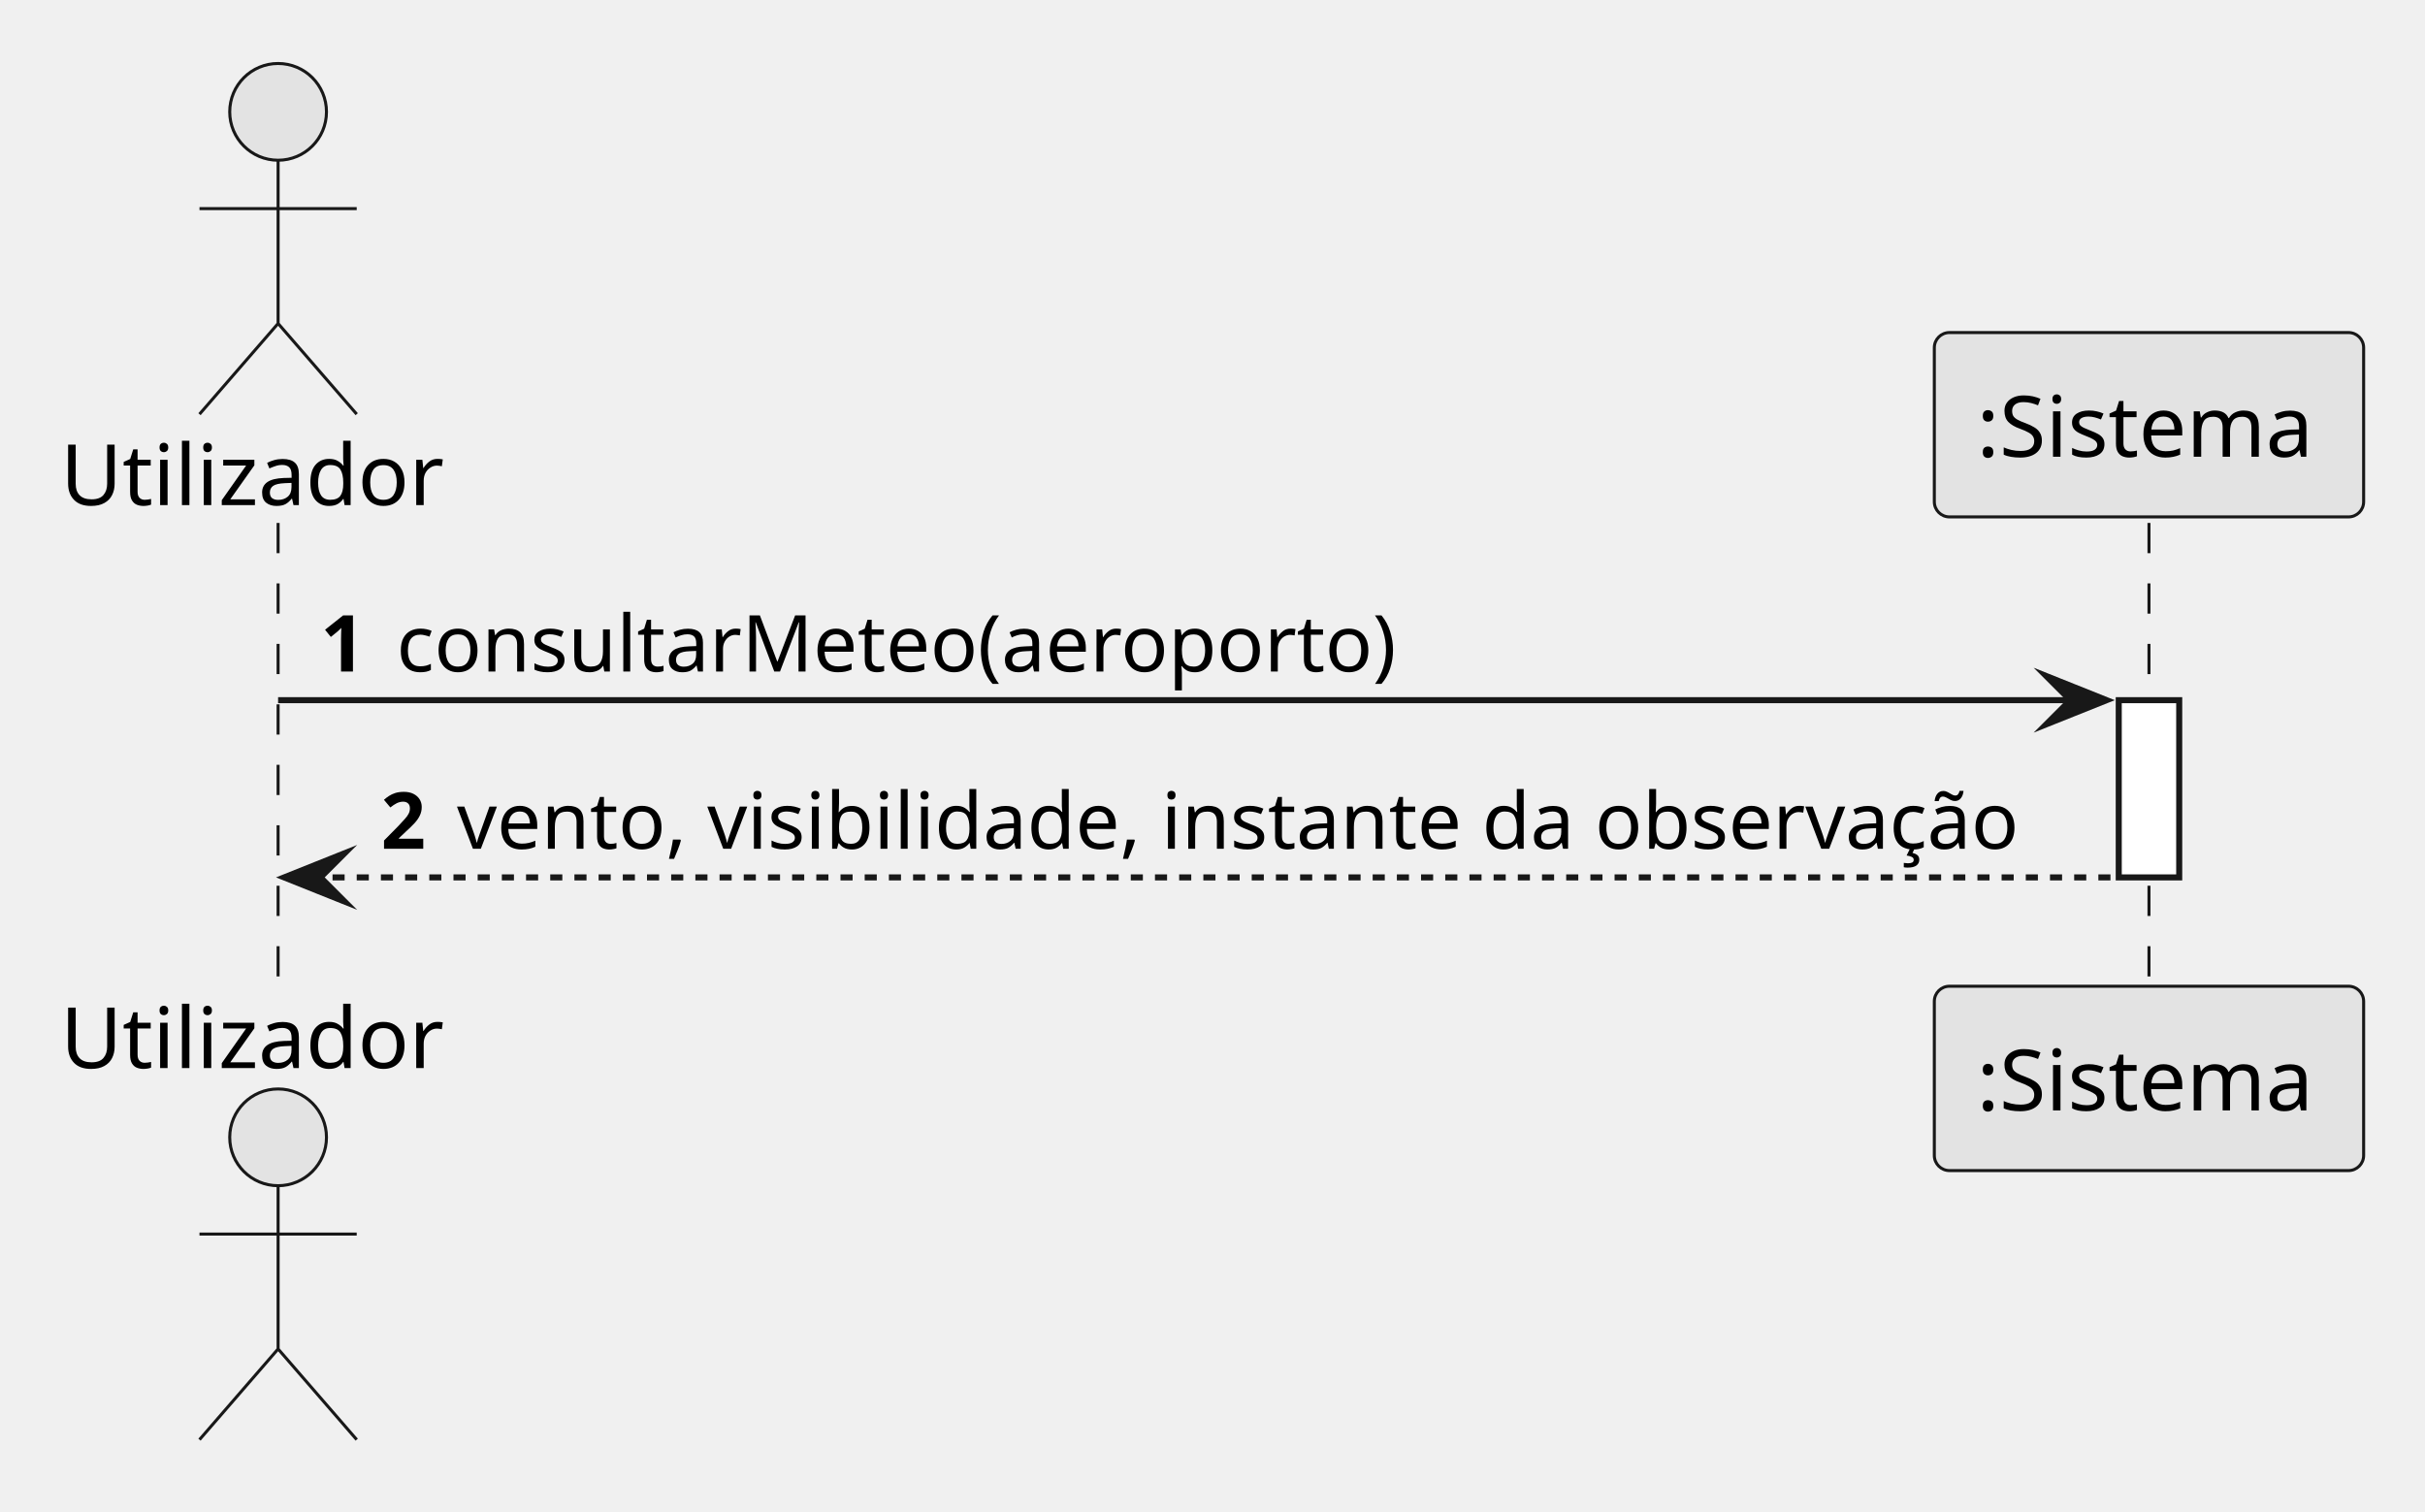
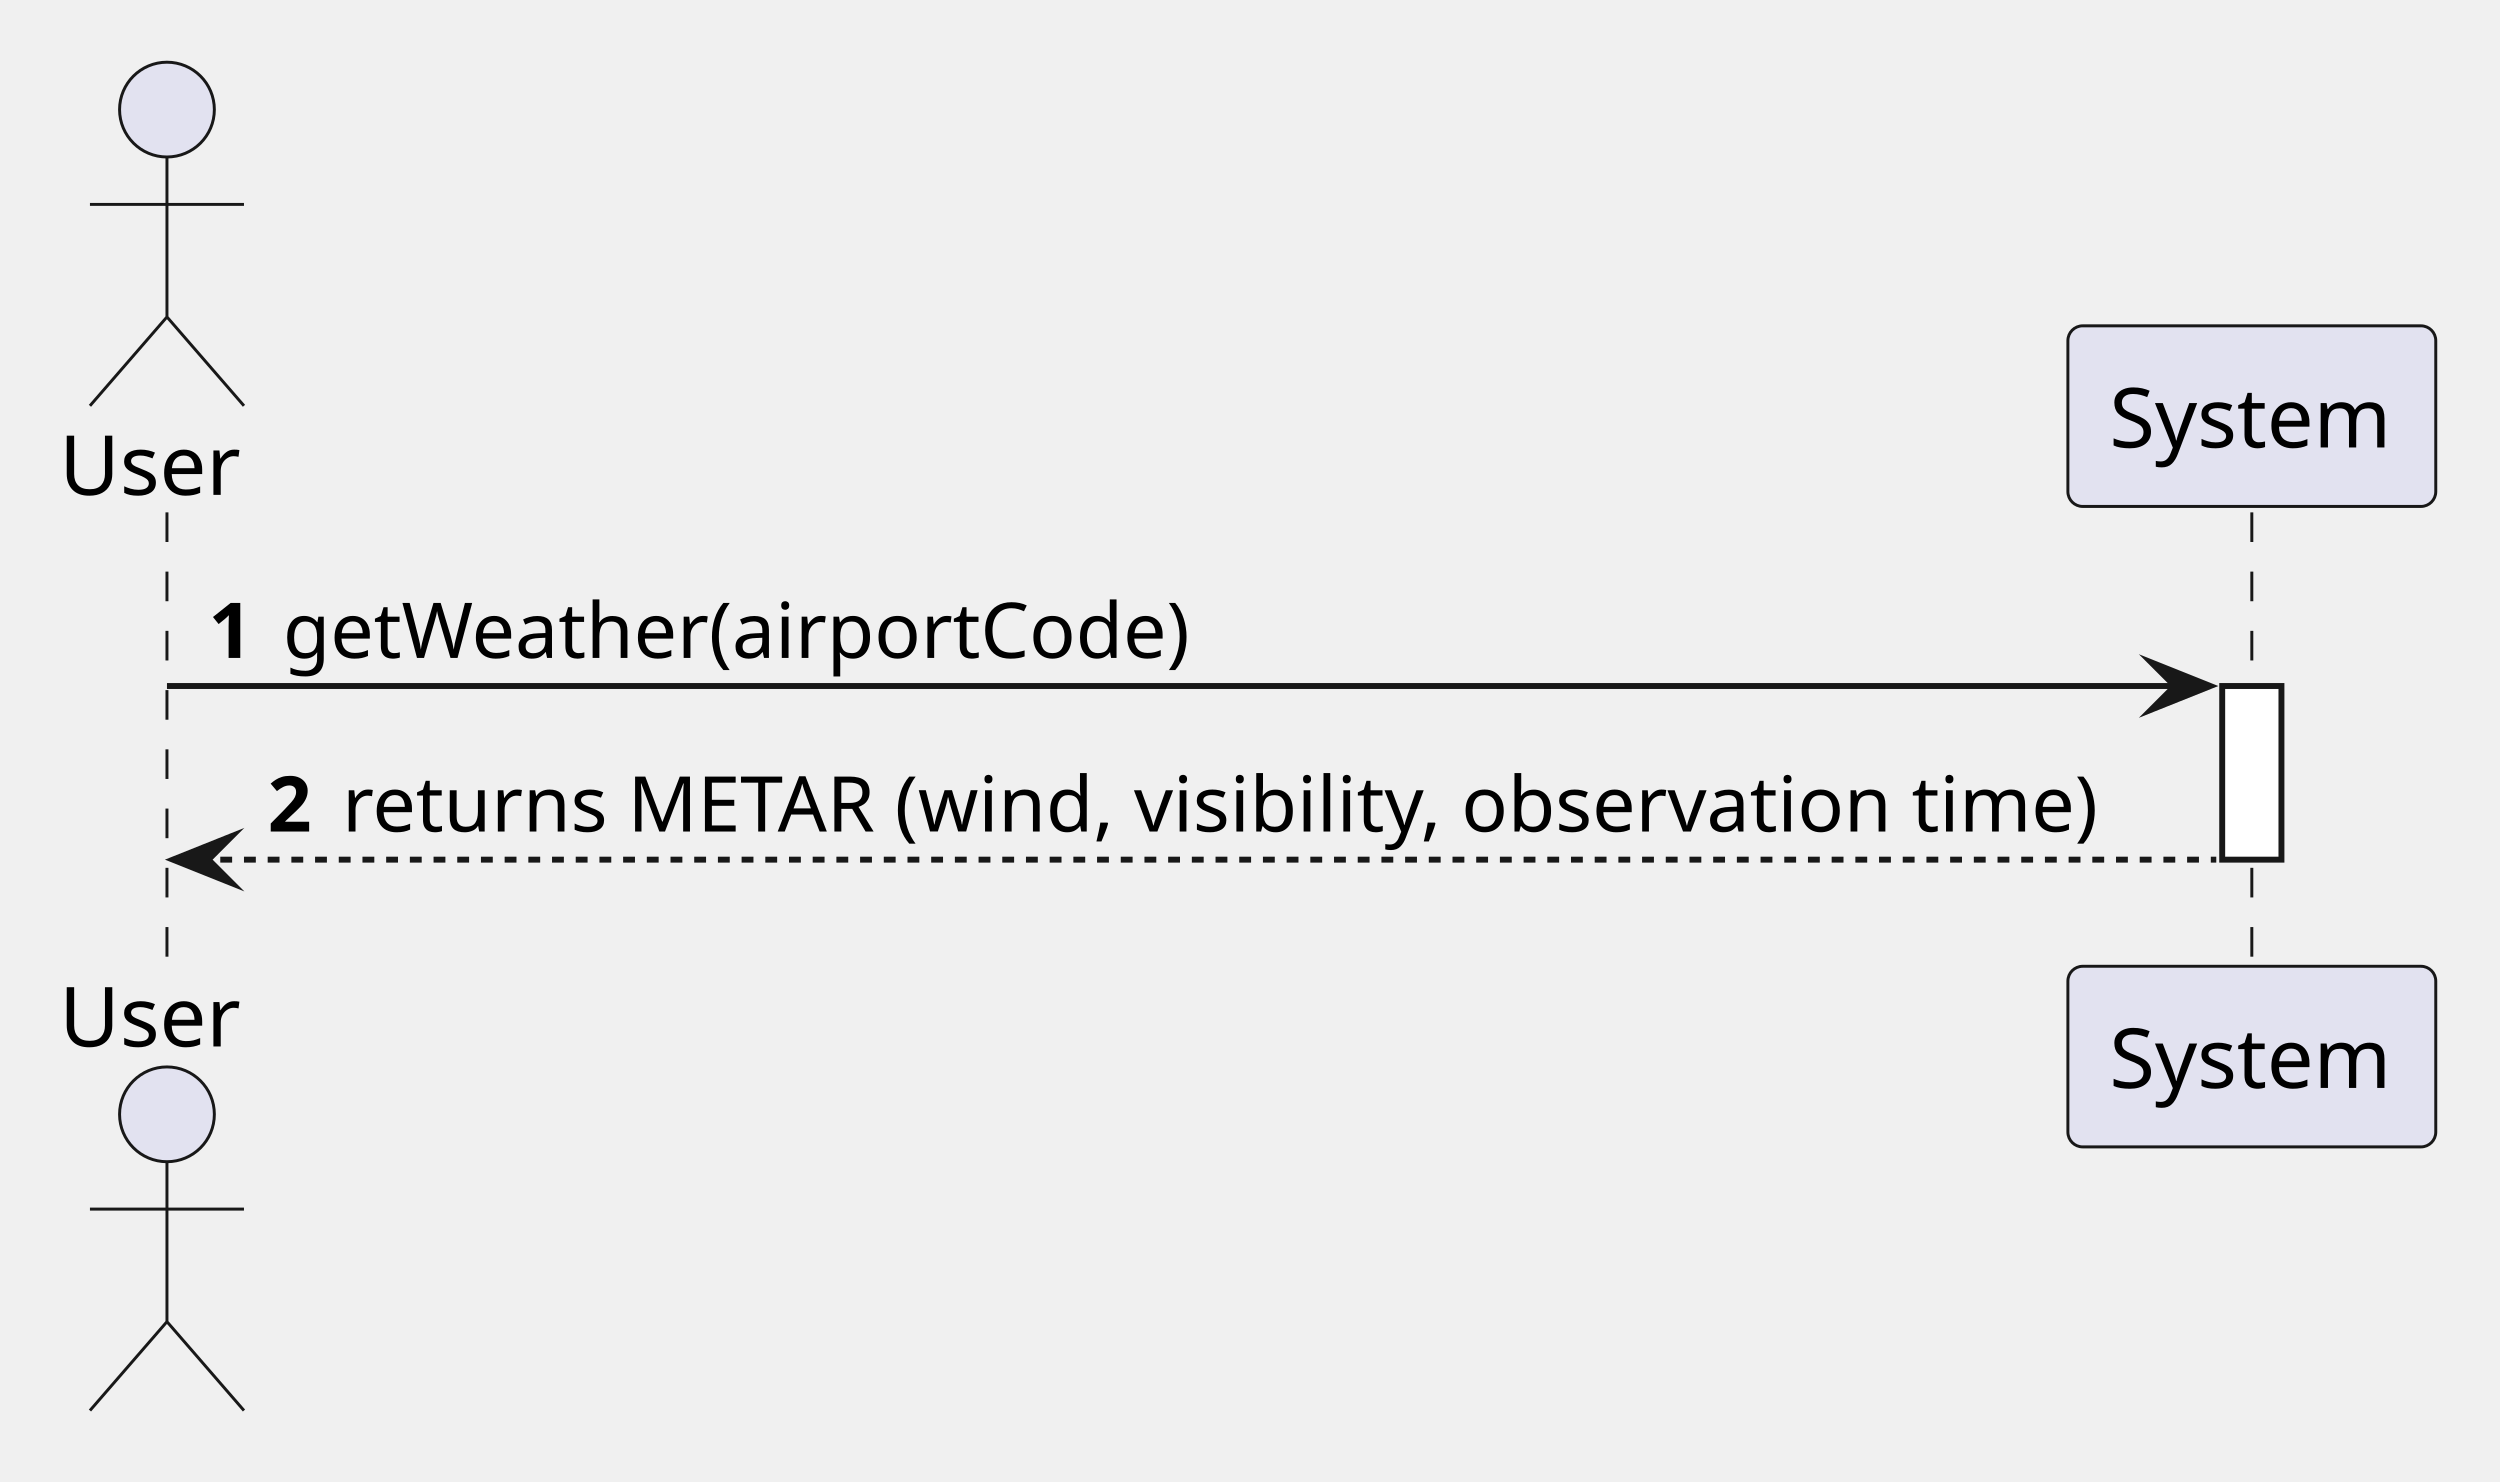
- <svg xmlns="http://www.w3.org/2000/svg" version="1.1" data-diagram-type="SEQUENCE" style="width:401px;height:250px;background:#FFFFFF;" width="401px" height="250px" viewBox="0 0 401 250" zoomAndPan="magnify" preserveAspectRatio="none" contentStyleType="text/css">
+ <svg xmlns="http://www.w3.org/2000/svg" version="1.1" data-diagram-type="SEQUENCE" style="width:422px;height:250px;background:#FFFFFF;" width="422px" height="250px" viewBox="0 0 422 250" zoomAndPan="magnify" preserveAspectRatio="none" contentStyleType="text/css">
  <defs />
  <g font-family="sans-serif" lengthAdjust="spacing">
-     <g class="participant-lifeline" data-qualified-name="U" data-entity-uid="part1" id="part1-lifeline" data-source-line="3">
+     <g class="participant-lifeline" data-qualified-name="A" data-entity-uid="part1" id="part1-lifeline" data-source-line="2">
      <g>
-         <rect x="42.487" y="86.488" width="8" height="76.621" fill="#000" fill-opacity="0" />
-         <line x1="45.987" y1="86.488" x2="45.987" y2="163.109" style="stroke:#181818;stroke-width:0.5;stroke-dasharray:5,5;" />
+         <rect x="24.683" y="86.488" width="8" height="76.621" fill="#000" fill-opacity="0" />
+         <line x1="28.183" y1="86.488" x2="28.183" y2="163.109" style="stroke:#181818;stroke-width:0.5;stroke-dasharray:5,5;" />
      </g>
    </g>
-     <g class="participant-lifeline" data-qualified-name="S" data-entity-uid="part2" id="part2-lifeline" data-source-line="4">
+     <g class="participant-lifeline" data-qualified-name="S" data-entity-uid="part2" id="part2-lifeline" data-source-line="3">
      <g>
-         <rect x="351.857" y="86.488" width="8" height="76.621" fill="#000" fill-opacity="0" />
-         <line x1="355.357" y1="86.488" x2="355.357" y2="163.109" style="stroke:#181818;stroke-width:0.5;stroke-dasharray:5,5;" />
+         <rect x="376.608" y="86.488" width="8" height="76.621" fill="#000" fill-opacity="0" />
+         <line x1="380.108" y1="86.488" x2="380.108" y2="163.109" style="stroke:#181818;stroke-width:0.5;stroke-dasharray:5,5;" />
      </g>
    </g>
    <g>
-       <rect x="350.357" y="115.799" width="10" height="29.311" fill="#FFF" style="stroke:#181818;stroke-width:1;" />
+       <rect x="375.108" y="115.799" width="10" height="29.311" fill="#FFF" style="stroke:#181818;stroke-width:1;" />
    </g>
-     <g class="participant participant-head" data-qualified-name="U" data-entity-uid="part1" id="part1-head" data-source-line="3">
-       <text x="10" y="83.535" fill="#000" font-size="14" textLength="65.974">Utilizador</text>
-       <ellipse cx="45.987" cy="18.5" rx="8" ry="8" fill="#E3E3E3" style="stroke:#181818;stroke-width:0.5;" />
-       <path d="M45.987,26.5 L45.987,53.5 M32.987,34.5 L58.987,34.5 M45.987,53.5 L32.987,68.5 M45.987,53.5 L58.987,68.5" style="stroke:#181818;stroke-width:0.5;" fill="none" />
+     <g class="participant participant-head" data-qualified-name="A" data-entity-uid="part1" id="part1-head" data-source-line="2">
+       <text x="10" y="83.535" fill="#000" font-size="14" textLength="30.365">User</text>
+       <ellipse cx="28.183" cy="18.5" rx="8" ry="8" fill="#E2E2F0" style="stroke:#181818;stroke-width:0.5;" />
+       <path d="M28.183,26.5 L28.183,53.5 M15.183,34.5 L41.183,34.5 M28.183,53.5 L15.183,68.5 M28.183,53.5 L41.183,68.5" style="stroke:#181818;stroke-width:0.5;" fill="none" />
    </g>
-     <g class="participant participant-head" data-qualified-name="S" data-entity-uid="part2" id="part2-head" data-source-line="4">
-       <rect x="319.862" y="55" width="70.991" height="30.488" fill="#E3E3E3" style="stroke:#181818;stroke-width:0.5;" rx="2.5" ry="2.5" />
-       <text x="326.862" y="75.535" fill="#000" font-size="14" textLength="56.991">:Sistema</text>
+     <g class="participant participant-head" data-qualified-name="S" data-entity-uid="part2" id="part2-head" data-source-line="3">
+       <rect x="349.059" y="55" width="62.098" height="30.488" fill="#E2E2F0" style="stroke:#181818;stroke-width:0.5;" rx="2.5" ry="2.5" />
+       <text x="356.059" y="75.535" fill="#000" font-size="14" textLength="48.098">System</text>
    </g>
-     <g class="participant participant-tail" data-qualified-name="U" data-entity-uid="part1" id="part1-tail" data-source-line="3">
-       <text x="10" y="176.645" fill="#000" font-size="14" textLength="65.974">Utilizador</text>
-       <ellipse cx="45.987" cy="188.098" rx="8" ry="8" fill="#E3E3E3" style="stroke:#181818;stroke-width:0.5;" />
-       <path d="M45.987,196.098 L45.987,223.098 M32.987,204.098 L58.987,204.098 M45.987,223.098 L32.987,238.098 M45.987,223.098 L58.987,238.098" style="stroke:#181818;stroke-width:0.5;" fill="none" />
+     <g class="participant participant-tail" data-qualified-name="A" data-entity-uid="part1" id="part1-tail" data-source-line="2">
+       <text x="10" y="176.645" fill="#000" font-size="14" textLength="30.365">User</text>
+       <ellipse cx="28.183" cy="188.098" rx="8" ry="8" fill="#E2E2F0" style="stroke:#181818;stroke-width:0.5;" />
+       <path d="M28.183,196.098 L28.183,223.098 M15.183,204.098 L41.183,204.098 M28.183,223.098 L15.183,238.098 M28.183,223.098 L41.183,238.098" style="stroke:#181818;stroke-width:0.5;" fill="none" />
    </g>
-     <g class="participant participant-tail" data-qualified-name="S" data-entity-uid="part2" id="part2-tail" data-source-line="4">
-       <rect x="319.862" y="163.109" width="70.991" height="30.488" fill="#E3E3E3" style="stroke:#181818;stroke-width:0.5;" rx="2.5" ry="2.5" />
-       <text x="326.862" y="183.645" fill="#000" font-size="14" textLength="56.991">:Sistema</text>
+     <g class="participant participant-tail" data-qualified-name="S" data-entity-uid="part2" id="part2-tail" data-source-line="3">
+       <rect x="349.059" y="163.109" width="62.098" height="30.488" fill="#E2E2F0" style="stroke:#181818;stroke-width:0.5;" rx="2.5" ry="2.5" />
+       <text x="356.059" y="183.645" fill="#000" font-size="14" textLength="48.098">System</text>
    </g>
-     <g class="message" data-entity-1="part1" data-entity-2="part2" id="msg1" data-source-line="6">
-       <polygon points="338.357,111.799,348.357,115.799,338.357,119.799,342.357,115.799" fill="#181818" style="stroke:#181818;stroke-width:1;stroke-linejoin:miter;stroke-miterlimit:10;" />
-       <line x1="45.987" y1="115.799" x2="344.357" y2="115.799" style="stroke:#181818;stroke-width:1;" />
-       <text x="52.987" y="111.057" fill="#000" font-size="13" font-weight="700">1</text>
-       <text x="65.563" y="111.057" fill="#000" font-size="13" textLength="167.572">consultarMeteo(aeroporto)</text>
+     <g class="message" data-entity-1="part1" data-entity-2="part2" id="msg1" data-source-line="5">
+       <polygon points="363.108,111.799,373.108,115.799,363.108,119.799,367.108,115.799" fill="#181818" style="stroke:#181818;stroke-width:1;stroke-linejoin:miter;stroke-miterlimit:10;" />
+       <line x1="28.183" y1="115.799" x2="369.108" y2="115.799" style="stroke:#181818;stroke-width:1;" />
+       <text x="35.183" y="111.057" fill="#000" font-size="13" font-weight="700">1</text>
+       <text x="47.758" y="111.057" fill="#000" font-size="13" textLength="154.711">getWeather(airportCode)</text>
    </g>
-     <g class="message" data-entity-1="part2" data-entity-2="part1" id="msg2" data-source-line="8">
-       <polygon points="56.987,141.109,46.987,145.109,56.987,149.109,52.987,145.109" fill="#181818" style="stroke:#181818;stroke-width:1;stroke-linejoin:miter;stroke-miterlimit:10;" />
-       <line x1="50.987" y1="145.109" x2="349.357" y2="145.109" style="stroke:#181818;stroke-width:1;stroke-dasharray:2,2;" />
-       <text x="62.987" y="140.367" fill="#000" font-size="13" font-weight="700">2</text>
-       <text x="75.563" y="140.367" fill="#000" font-size="13" textLength="267.795">vento, visibilidade, instante da observação</text>
+     <g class="message" data-entity-1="part2" data-entity-2="part1" id="msg2" data-source-line="7">
+       <polygon points="39.183,141.109,29.183,145.109,39.183,149.109,35.183,145.109" fill="#181818" style="stroke:#181818;stroke-width:1;stroke-linejoin:miter;stroke-miterlimit:10;" />
+       <line x1="33.183" y1="145.109" x2="374.108" y2="145.109" style="stroke:#181818;stroke-width:1;stroke-dasharray:2,2;" />
+       <text x="45.183" y="140.367" fill="#000" font-size="13" font-weight="700">2</text>
+       <text x="57.758" y="140.367" fill="#000" font-size="13" textLength="310.35">returns METAR (wind, visibility, observation time)</text>
    </g>
  </g>
</svg>
